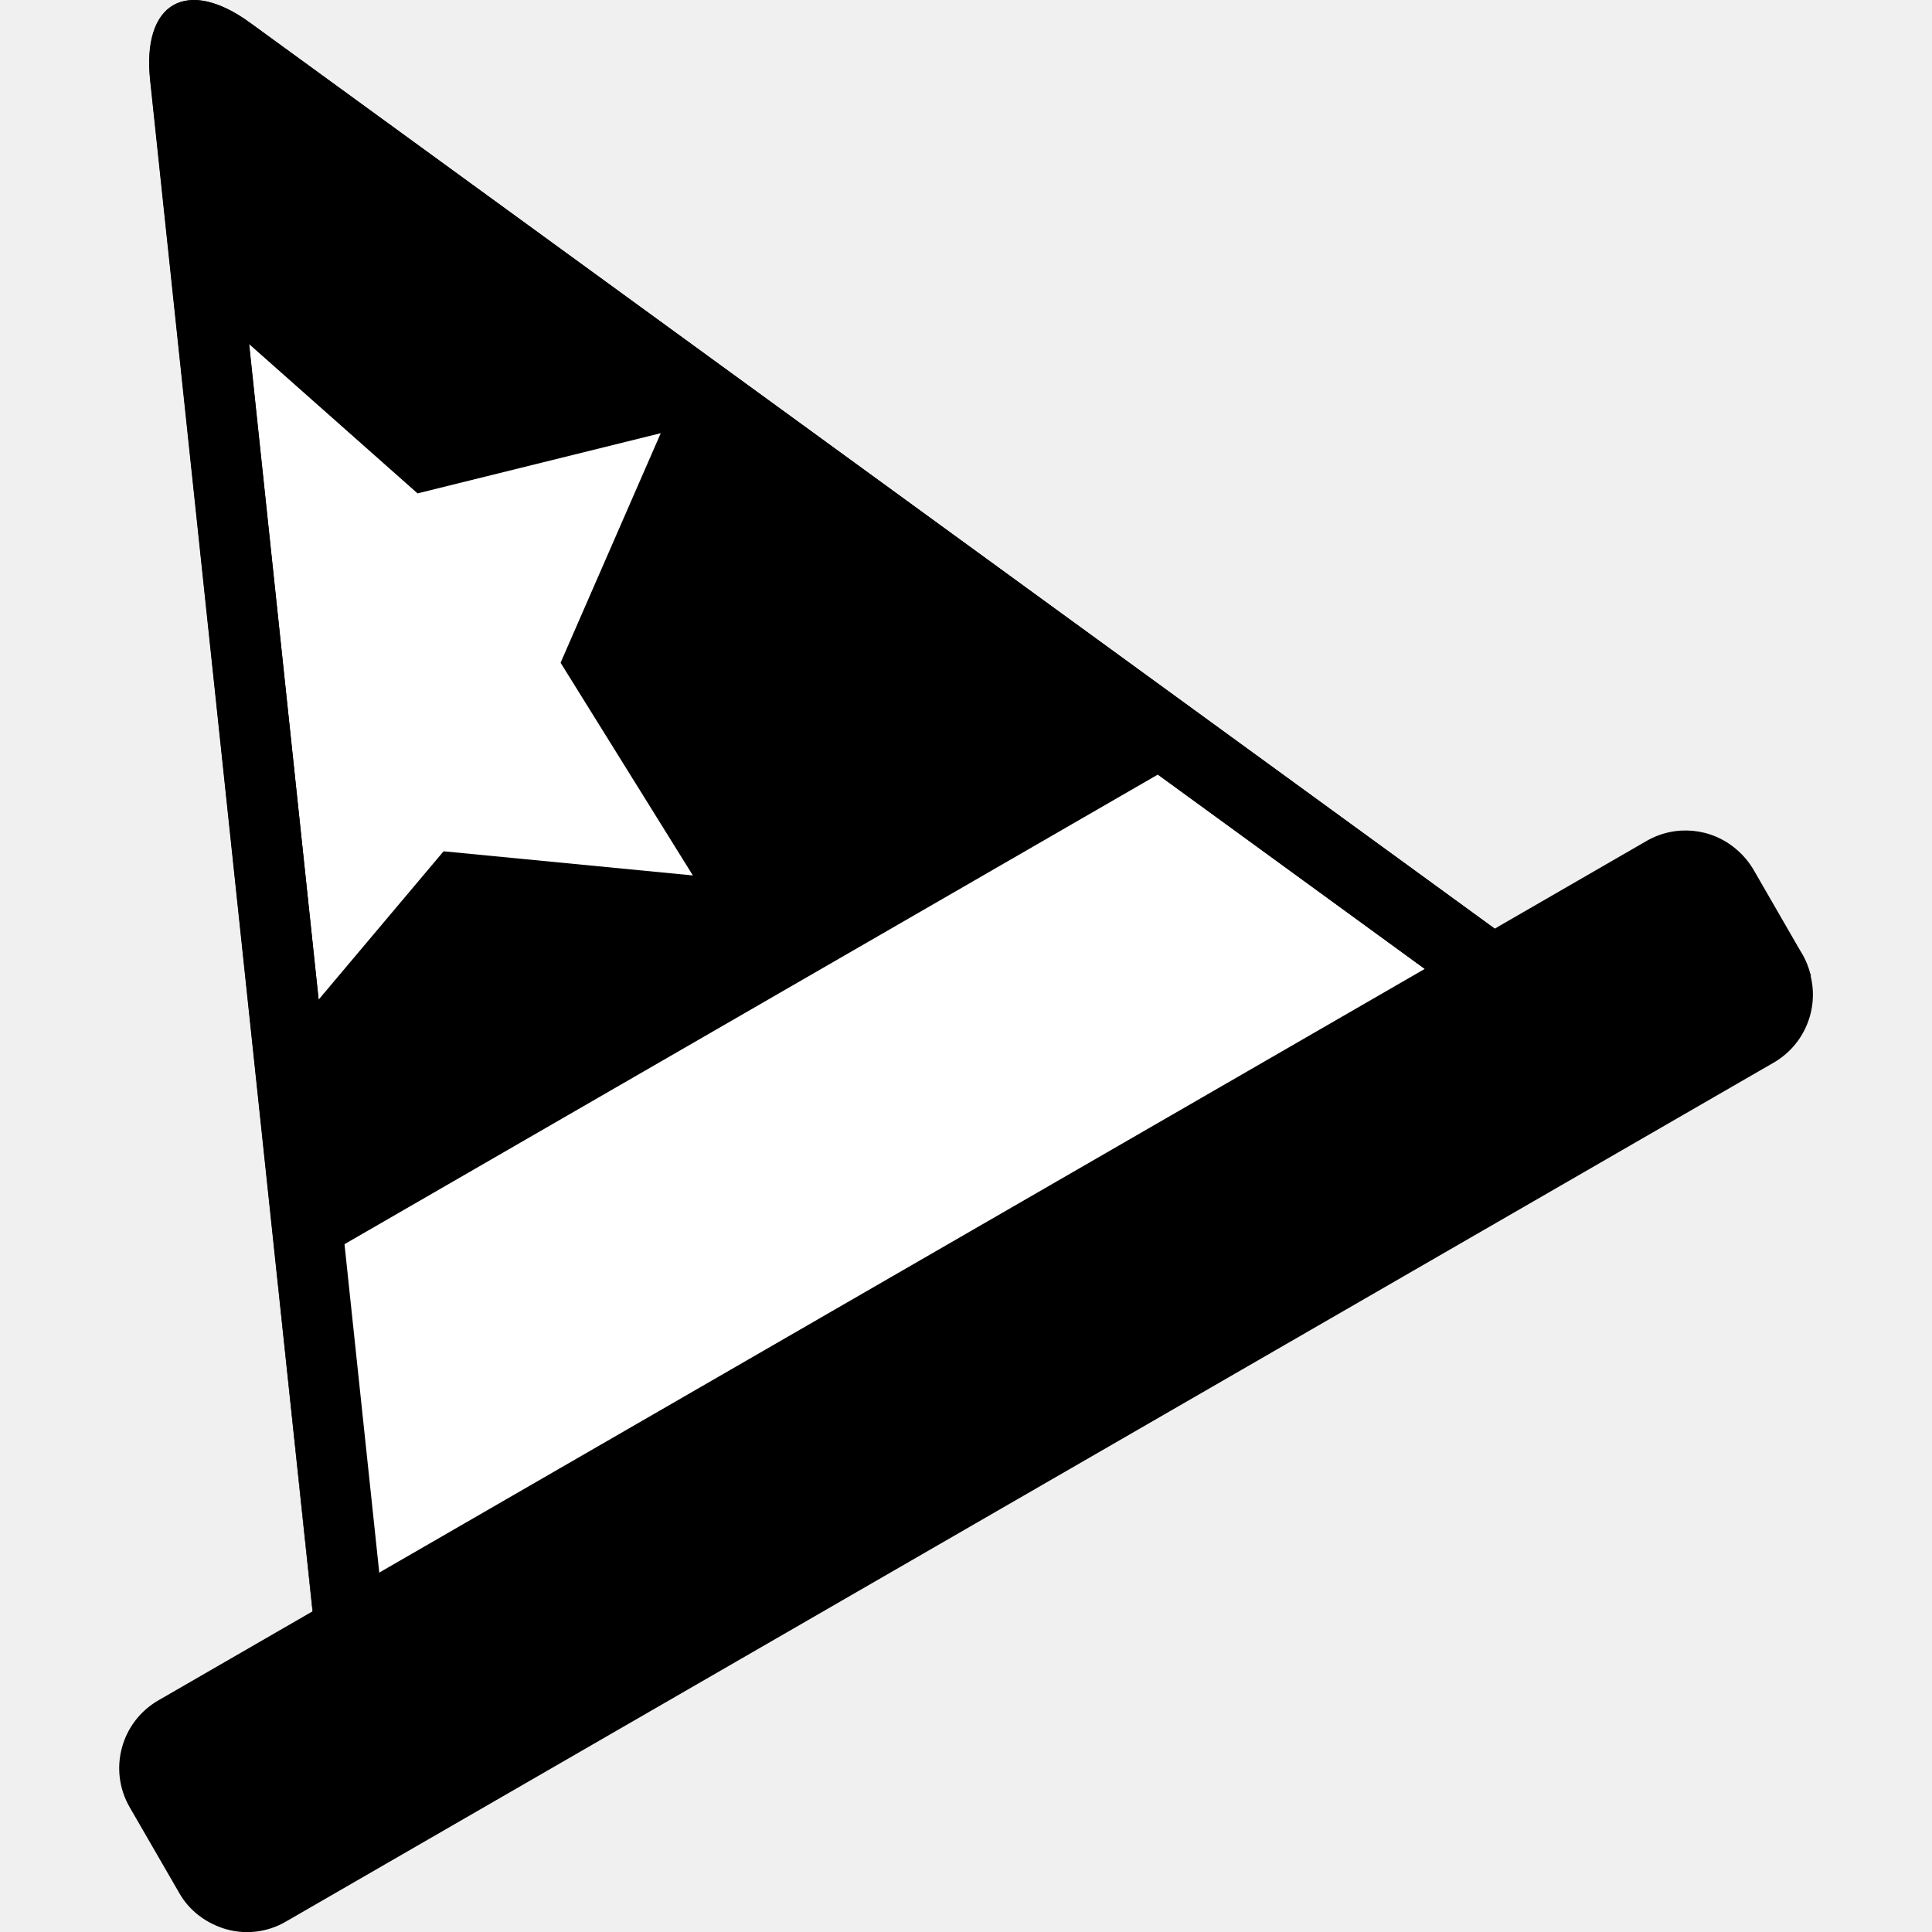
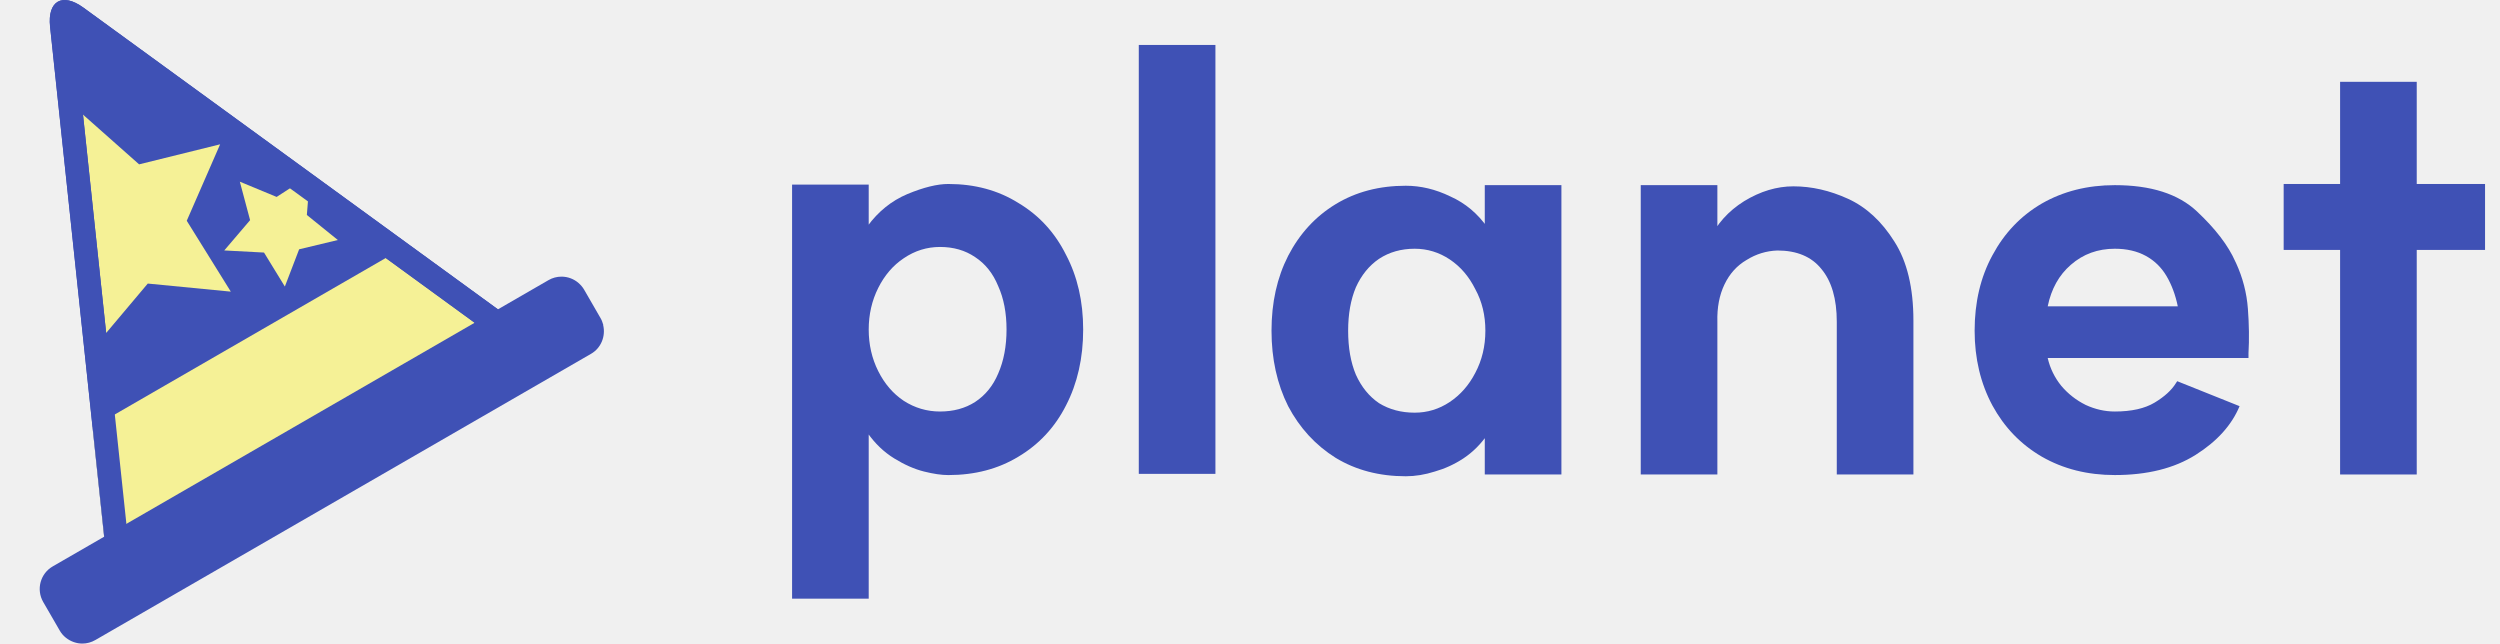
- <svg xmlns="http://www.w3.org/2000/svg" fill="currentColor" viewBox="0 0 32 32">
-   <path d="M26.45 16.613 4.14.376c-.52-.379-.97-.462-1.27-.292-.301.174-.453.601-.384 1.246l2.91 27.438c.135 1.285 1.163 1.808 2.286 1.163l18.632-10.757c1.12-.645 1.18-1.8.135-2.561z" />
-   <path fill="#ffffff" d="m10.944 7.175-4.028.997-2.792-2.474 1.154 10.858L7.347 14.1l4.129.4-2.191-3.523z" />
-   <path d="m11.924 9.034 1.83.758 1.659-1.076-.157 1.973 1.542 1.246-1.925.462-.71 1.85-1.037-1.69-1.977-.104 1.285-1.507z" />
-   <path d="m29.99 16.164.005-.013-.01-.022a1.312 1.312 0 0 0-.121-.305l-.087-.148-.736-1.276a1.32 1.32 0 0 0-.275-.327 1.29 1.29 0 0 0-1.494-.144L2.622 28.164a1.296 1.296 0 0 0-.475 1.768l.823 1.424c.156.275.413.475.705.575l.005.005h.008a1.272 1.272 0 0 0 1.05-.11l24.651-14.232a1.3 1.3 0 0 0 .601-1.429z" />
-   <path fill="#ffffff" d="M24.816 15.345h-.004l-1.215.701-4.417-3.218-14.573 8.414.575 5.44z" />
-   <path d="M3.688 1.556 25.757 17.62c.222.16.266.287.261.309 0 .022-.056.144-.292.279L7.094 28.964c-.235.135-.37.122-.392.114-.022-.01-.109-.114-.14-.384L3.689 1.556M2.874.088c-.3.175-.453.601-.383 1.246L5.4 28.773c.135 1.285 1.163 1.807 2.287 1.163l18.632-10.758c1.119-.645 1.18-1.799.135-2.561L4.14.376c-.52-.379-.966-.462-1.266-.288Z" />
+ <svg xmlns="http://www.w3.org/2000/svg" viewBox="0 0 101 26">
+   <path d="M21.491 13.498L3.366 0.305C2.941 -0.002 2.577 -0.07 2.333 0.068C2.089 0.21 1.965 0.557 2.021 1.08L4.385 23.374C4.495 24.418 5.33 24.843 6.243 24.319L21.382 15.579C22.291 15.055 22.341 14.117 21.491 13.498Z" fill="#3F51B5" />
+   <path d="M8.893 5.83L5.62 6.64L3.352 4.63L4.289 13.452L5.97 11.456L9.325 11.782L7.545 8.919L8.893 5.83Z" fill="#F5F196" />
+   <path d="M9.689 7.34L11.176 7.956L12.524 7.082L12.397 8.685L13.649 9.697L12.085 10.072L11.508 11.576L10.666 10.203L9.06 10.118L10.104 8.894L9.689 7.34Z" fill="#F5F196" />
+   <path d="M24.368 13.133L24.372 13.122L24.365 13.104C24.34 13.02 24.311 12.934 24.265 12.857L24.195 12.736L23.597 11.7C23.537 11.597 23.462 11.512 23.374 11.434C23.186 11.271 22.942 11.176 22.684 11.176C22.5 11.176 22.319 11.225 22.16 11.317L2.131 22.882C1.628 23.172 1.455 23.816 1.745 24.319L2.414 25.476C2.541 25.699 2.75 25.861 2.987 25.943L2.991 25.946H2.998C3.104 25.982 3.214 26 3.327 26C3.511 26 3.691 25.95 3.851 25.858L23.88 14.293C24.29 14.056 24.474 13.575 24.368 13.133Z" fill="#3F51B5" />
+   <path d="M20.164 12.468H20.16L19.173 13.038L15.585 10.423L3.744 17.26L4.211 21.68L20.164 12.468Z" fill="#F5F196" />
+   <path d="M2.998 1.264L20.929 14.315C21.11 14.446 21.145 14.549 21.141 14.566C21.141 14.584 21.095 14.683 20.904 14.793L5.766 23.533C5.575 23.643 5.465 23.633 5.447 23.625C5.43 23.618 5.359 23.533 5.334 23.314L2.998 1.264ZM2.337 0.072C2.093 0.213 1.969 0.56 2.025 1.084L4.389 23.378C4.499 24.422 5.334 24.846 6.247 24.323L21.386 15.582C22.295 15.058 22.345 14.12 21.495 13.501L3.366 0.305C2.942 -0.003 2.581 -0.07 2.337 0.072Z" fill="#3F51B5" />
+   <path d="M94.54 3.305H97.636V19.169H94.54V3.305ZM92.26 7.433H100.396V10.097H92.26V7.433Z" fill="#3F51B5" />
+   <path d="M85.439 19.192C84.335 19.192 83.351 18.945 82.487 18.448C81.639 17.953 80.975 17.265 80.495 16.384C80.015 15.489 79.775 14.48 79.775 13.361C79.775 12.209 80.015 11.193 80.495 10.312C80.975 9.416 81.639 8.72 82.487 8.224C83.351 7.728 84.335 7.48 85.439 7.48C86.895 7.48 87.999 7.832 88.751 8.536C89.503 9.24 90.023 9.92 90.311 10.576L90.335 10.624C90.607 11.216 90.767 11.832 90.815 12.473C90.863 13.113 90.871 13.713 90.839 14.273V14.464H82.727C82.823 14.88 83.007 15.257 83.279 15.592C83.551 15.912 83.879 16.169 84.263 16.36C84.647 16.537 85.039 16.625 85.439 16.625C86.111 16.625 86.647 16.505 87.047 16.265C87.447 16.024 87.735 15.761 87.911 15.473L87.959 15.4L90.479 16.409C90.159 17.177 89.567 17.832 88.703 18.377C87.839 18.921 86.751 19.192 85.439 19.192ZM87.983 12.377C87.887 11.912 87.735 11.505 87.527 11.152C87.319 10.8 87.039 10.528 86.687 10.336C86.335 10.145 85.919 10.049 85.439 10.049C84.751 10.049 84.159 10.264 83.663 10.697C83.183 11.113 82.871 11.672 82.727 12.377H87.983Z" fill="#3F51B5" />
+   <path d="M74.206 13.001C74.206 12.072 73.998 11.361 73.582 10.864C73.182 10.368 72.59 10.12 71.806 10.12C71.358 10.136 70.942 10.264 70.558 10.505C70.174 10.729 69.878 11.056 69.67 11.489C69.462 11.921 69.366 12.425 69.382 13.001V19.169H66.286V7.48H69.382V9.784L69.046 9.712C69.35 9.056 69.822 8.528 70.462 8.128C71.118 7.728 71.782 7.528 72.454 7.528C73.19 7.528 73.926 7.696 74.662 8.032C75.398 8.368 76.022 8.944 76.534 9.76C77.046 10.56 77.302 11.624 77.302 12.953V19.169H74.206V13.001Z" fill="#3F51B5" />
+   <path d="M56.793 19.241C55.721 19.241 54.777 18.992 53.961 18.497C53.145 17.985 52.505 17.288 52.041 16.409C51.593 15.512 51.369 14.496 51.369 13.361C51.369 12.225 51.593 11.216 52.041 10.336C52.505 9.44 53.145 8.744 53.961 8.248C54.777 7.752 55.721 7.504 56.793 7.504C57.401 7.504 58.001 7.648 58.593 7.936C59.201 8.208 59.705 8.632 60.105 9.208L59.985 9.376V7.48H63.081V19.169H59.985V17.345L60.105 17.537C59.833 17.936 59.505 18.265 59.121 18.52C58.753 18.761 58.369 18.936 57.969 19.049C57.569 19.177 57.177 19.241 56.793 19.241ZM57.153 16.672C57.665 16.672 58.137 16.529 58.569 16.241C59.001 15.953 59.345 15.56 59.601 15.065C59.873 14.553 60.009 13.985 60.009 13.361C60.009 12.736 59.873 12.177 59.601 11.681C59.345 11.168 59.001 10.768 58.569 10.48C58.137 10.193 57.665 10.049 57.153 10.049C56.609 10.049 56.129 10.184 55.713 10.457C55.313 10.729 55.001 11.113 54.777 11.608C54.569 12.104 54.465 12.688 54.465 13.361C54.465 14.049 54.569 14.64 54.777 15.136C55.001 15.633 55.313 16.017 55.713 16.288C56.129 16.544 56.609 16.672 57.153 16.672Z" fill="#3F51B5" />
+   <path d="M49.103 1.816V19.144H46.007V1.816H49.103Z" fill="#3F51B5" />
+   <path d="M37.976 16.625C38.52 16.625 38.992 16.497 39.392 16.241C39.808 15.969 40.12 15.585 40.328 15.089C40.552 14.577 40.664 13.985 40.664 13.313C40.664 12.641 40.552 12.057 40.328 11.561C40.12 11.049 39.808 10.657 39.392 10.385C38.992 10.113 38.52 9.977 37.976 9.977C37.448 9.977 36.96 10.129 36.512 10.433C36.08 10.721 35.736 11.121 35.48 11.633C35.224 12.145 35.096 12.705 35.096 13.313C35.096 13.921 35.224 14.481 35.48 14.993C35.736 15.505 36.08 15.905 36.512 16.193C36.96 16.481 37.448 16.625 37.976 16.625ZM38.312 7.433C39.384 7.433 40.328 7.689 41.144 8.201C41.976 8.697 42.616 9.393 43.064 10.289C43.528 11.169 43.76 12.177 43.76 13.313C43.76 14.465 43.528 15.489 43.064 16.385C42.616 17.265 41.976 17.953 41.144 18.449C40.328 18.945 39.384 19.193 38.312 19.193C38.04 19.193 37.712 19.145 37.328 19.049C36.944 18.953 36.544 18.777 36.128 18.521C35.712 18.265 35.352 17.921 35.048 17.489L35.096 17.081V24.185H32V7.457H35.096V9.449L35.048 9.137C35.48 8.545 36.016 8.113 36.656 7.841C37.312 7.569 37.864 7.433 38.312 7.433Z" fill="#3F51B5" />
</svg>
